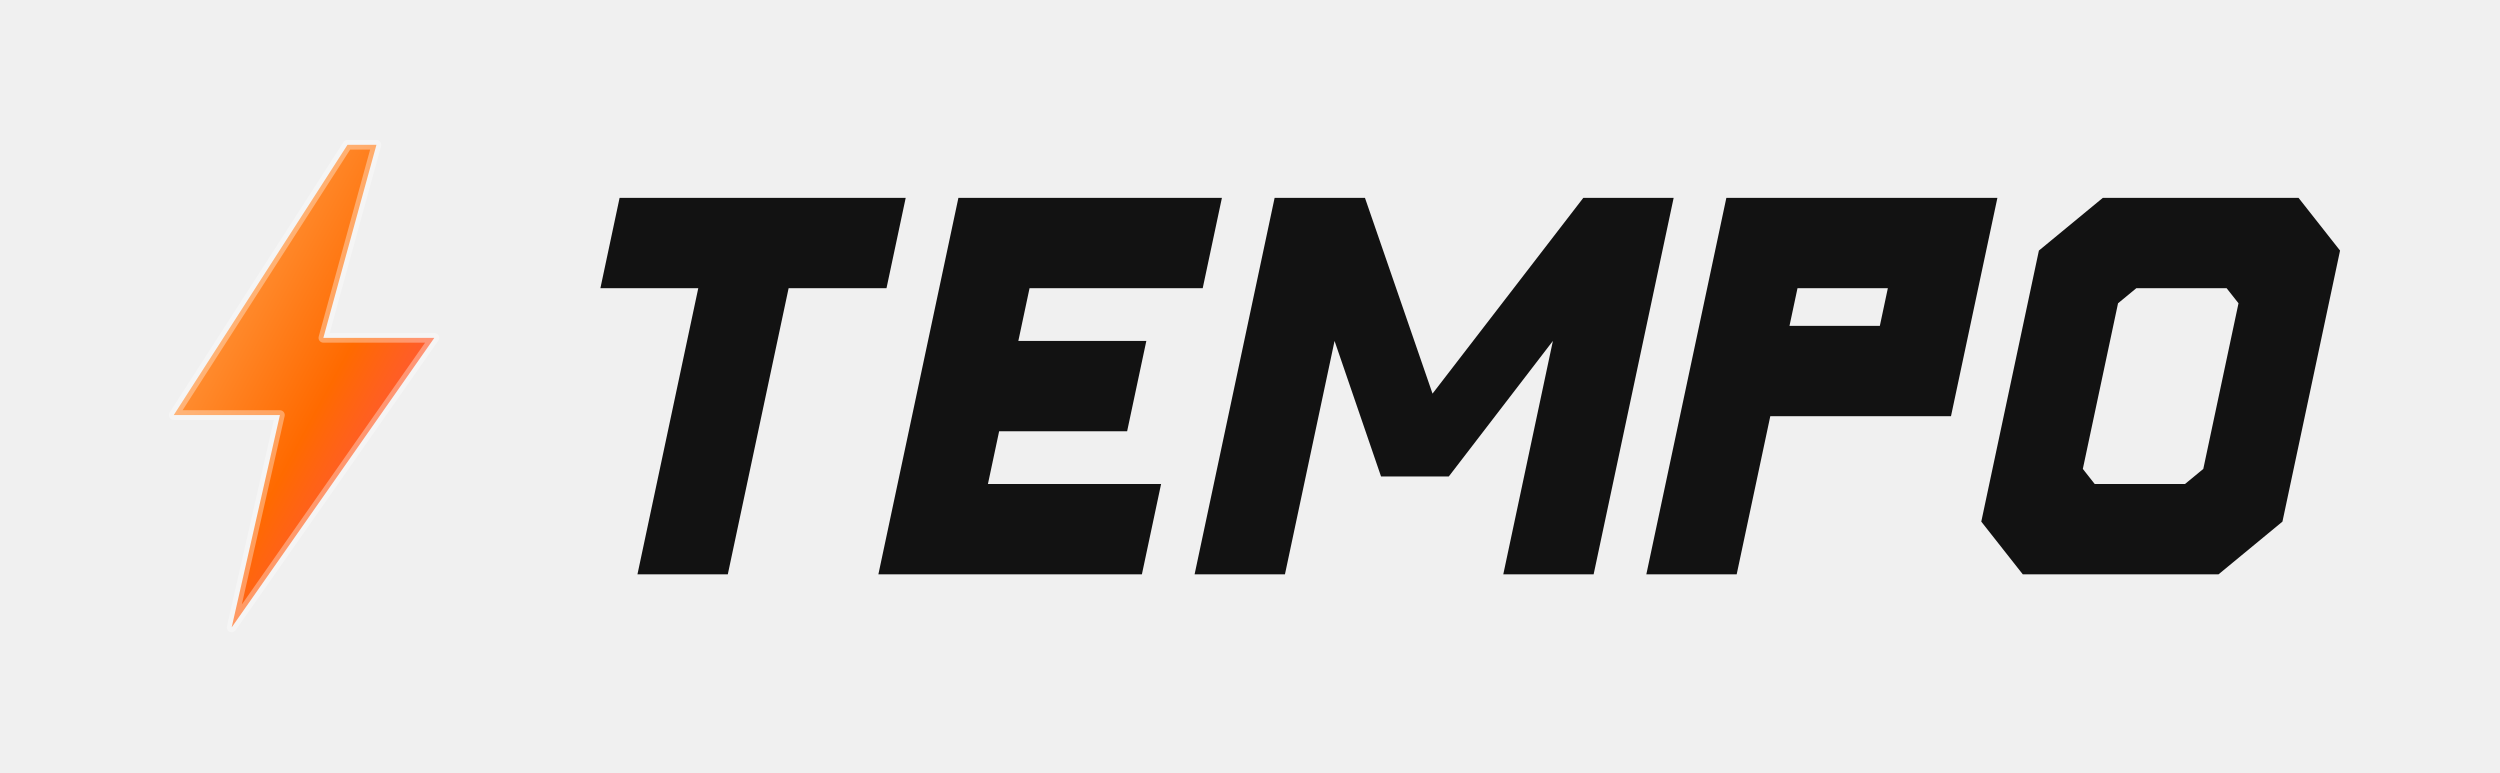
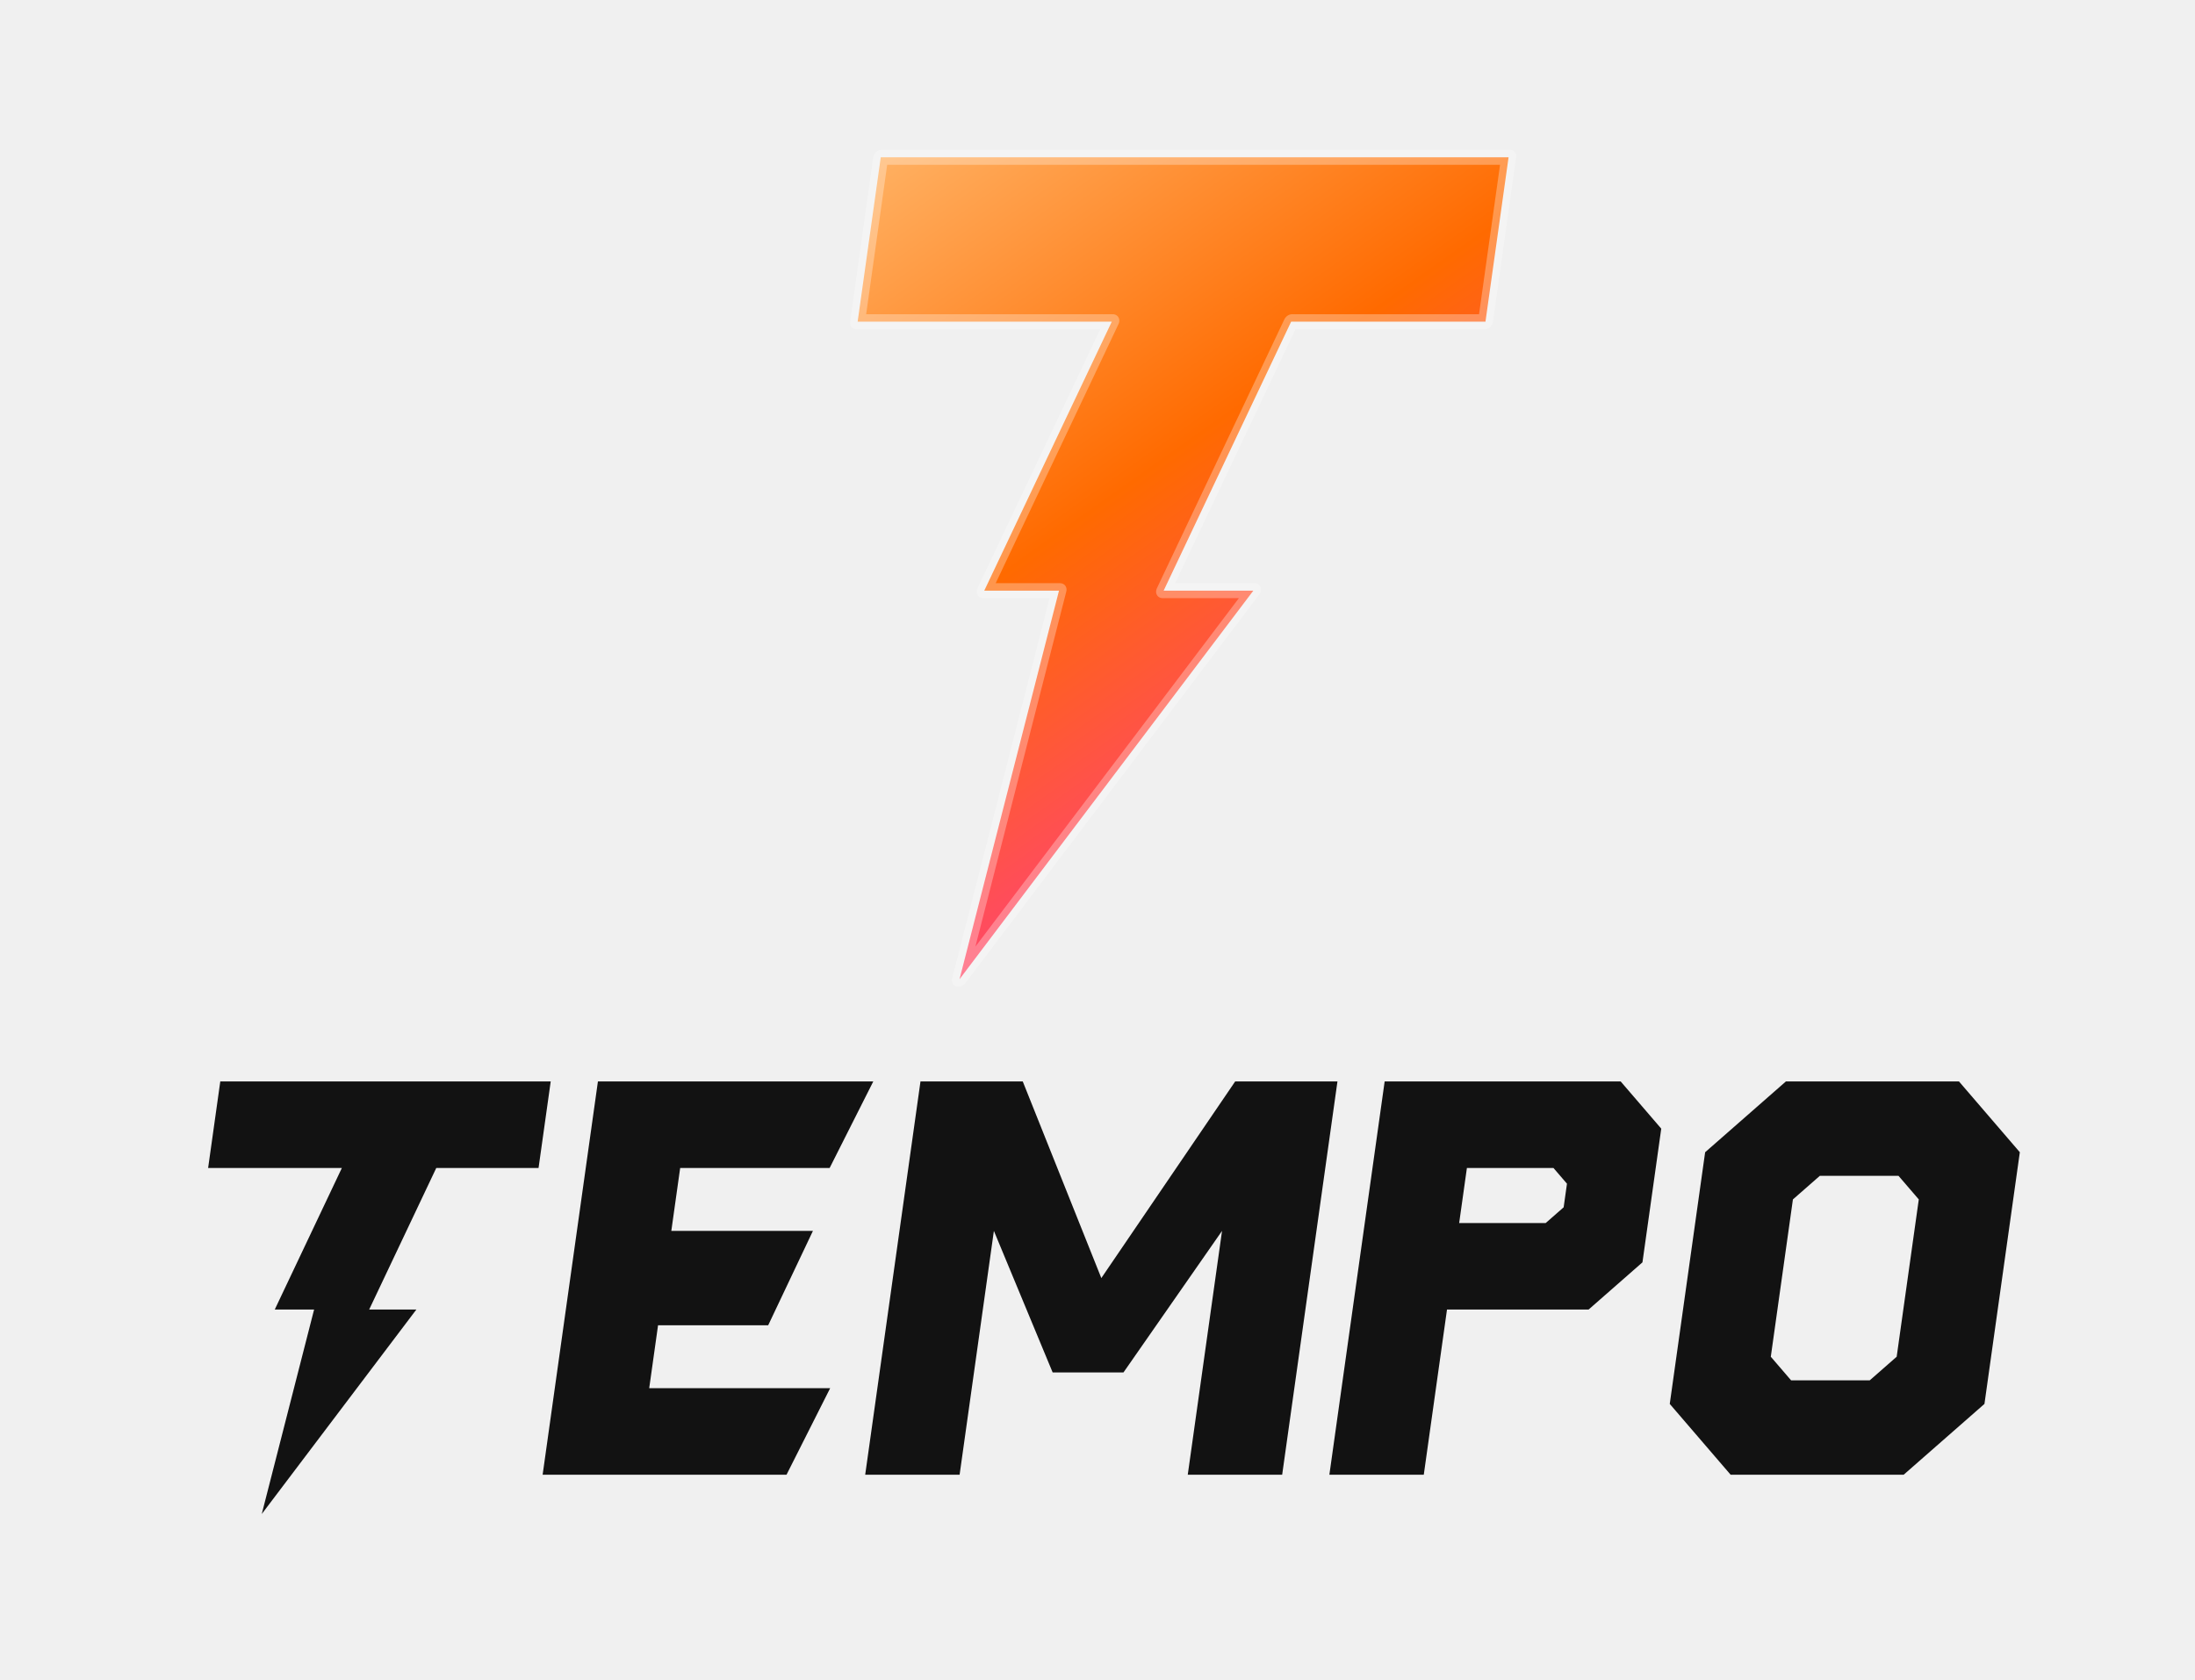
- <svg xmlns="http://www.w3.org/2000/svg" viewBox="0 0 518 160" width="518" height="160" role="img" aria-label="Tempo">
+ <svg xmlns="http://www.w3.org/2000/svg" viewBox="0 0 558 427" width="558" height="427" role="img" aria-label="Tempo">
  <defs>
-     <linearGradient id="g" x1="0" y1="0" x2="1" y2="1">
+     <linearGradient id="g" x1="0" y1="0" x2="0.6" y2="1">
      <stop offset="0" stop-color="#ffb061" />
-       <stop offset="0.55" stop-color="#ff6a00" />
+       <stop offset="0.5" stop-color="#ff6a00" />
      <stop offset="1" stop-color="#ff3d8a" />
    </linearGradient>
  </defs>
-   <g transform="translate(30 30)">
-     <path d="M42 0 L6 56 H28 L18 100 L60 40 H37 L48 0 Z" fill="url(#g)" />
-     <path d="M42 0 L6 56 H28 L18 100 L60 40 H37 L48 0 Z" fill="none" stroke="#fff" stroke-opacity="0.35" stroke-width="2" stroke-linejoin="round" />
+   <g transform="translate(193.5 40) scale(1.9)">
+     <g transform="translate(16 0) skewX(-8)">
+       <path d="M0 0H84V22H58L46 58H58L26 110L32 58H22L34 22H0Z" fill="url(#g)" />
+       <path d="M0 0H84V22H58L46 58H58L26 110L32 58H22L34 22H0Z" fill="none" stroke="#fff" stroke-opacity="0.3" stroke-width="2" stroke-linejoin="round" />
+     </g>
  </g>
-   <g transform="translate(112 41) scale(0.78)">
-     <g transform="translate(21 0) skewX(-12)" fill="#121212" fill-rule="evenodd">
-       <path d="M0 0H76V24H50V100H26V24H0Z" transform="translate(0 0)" />
-       <path d="M0 0H70V24H24V38H58V62H24V76H70V100H0Z" transform="translate(90 0)" />
-       <path d="M0 0H24L53 52L82 0H106V100H82V38L62 74H44L24 38V100H0Z" transform="translate(174 0)" />
-       <path d="M0 0H72V58H24V100H0ZM24 24V34H48V24Z" transform="translate(294 0)" />
-       <path d="M14 0H66L80 14V86L66 100H14L0 86V14ZM28 24L24 28V72L28 76H52L56 72V28L52 24Z" transform="translate(380 0)" />
+   <g transform="translate(40 275)">
+     <g transform="translate(16 0) skewX(-8)" fill="#121212" fill-rule="evenodd">
+       <path d="M0 0H84V22H58L46 58H58L26 110L32 58H22L34 22H0Z" transform="translate(0 0)" />
+       <path d="M0 0H70L62 22H24V38H60L52 62H24V78H70L62 100H0Z" transform="translate(96 0)" />
+       <path d="M0 0H26L53 50L80 0H106V100H82V38L62 74H44L24 38V100H0Z" transform="translate(178 0)" />
+       <path d="M0 0H60L72 12V46L60 58H24V100H0ZM24 22H46L50 26V32L46 36H24Z" transform="translate(296 0)" />
+       <path d="M18 0H62L80 18V82L62 100H18L0 82V18ZM30 24L24 30V70L30 76H50L56 70V30L50 24Z" transform="translate(380 0)" />
    </g>
  </g>
</svg>
